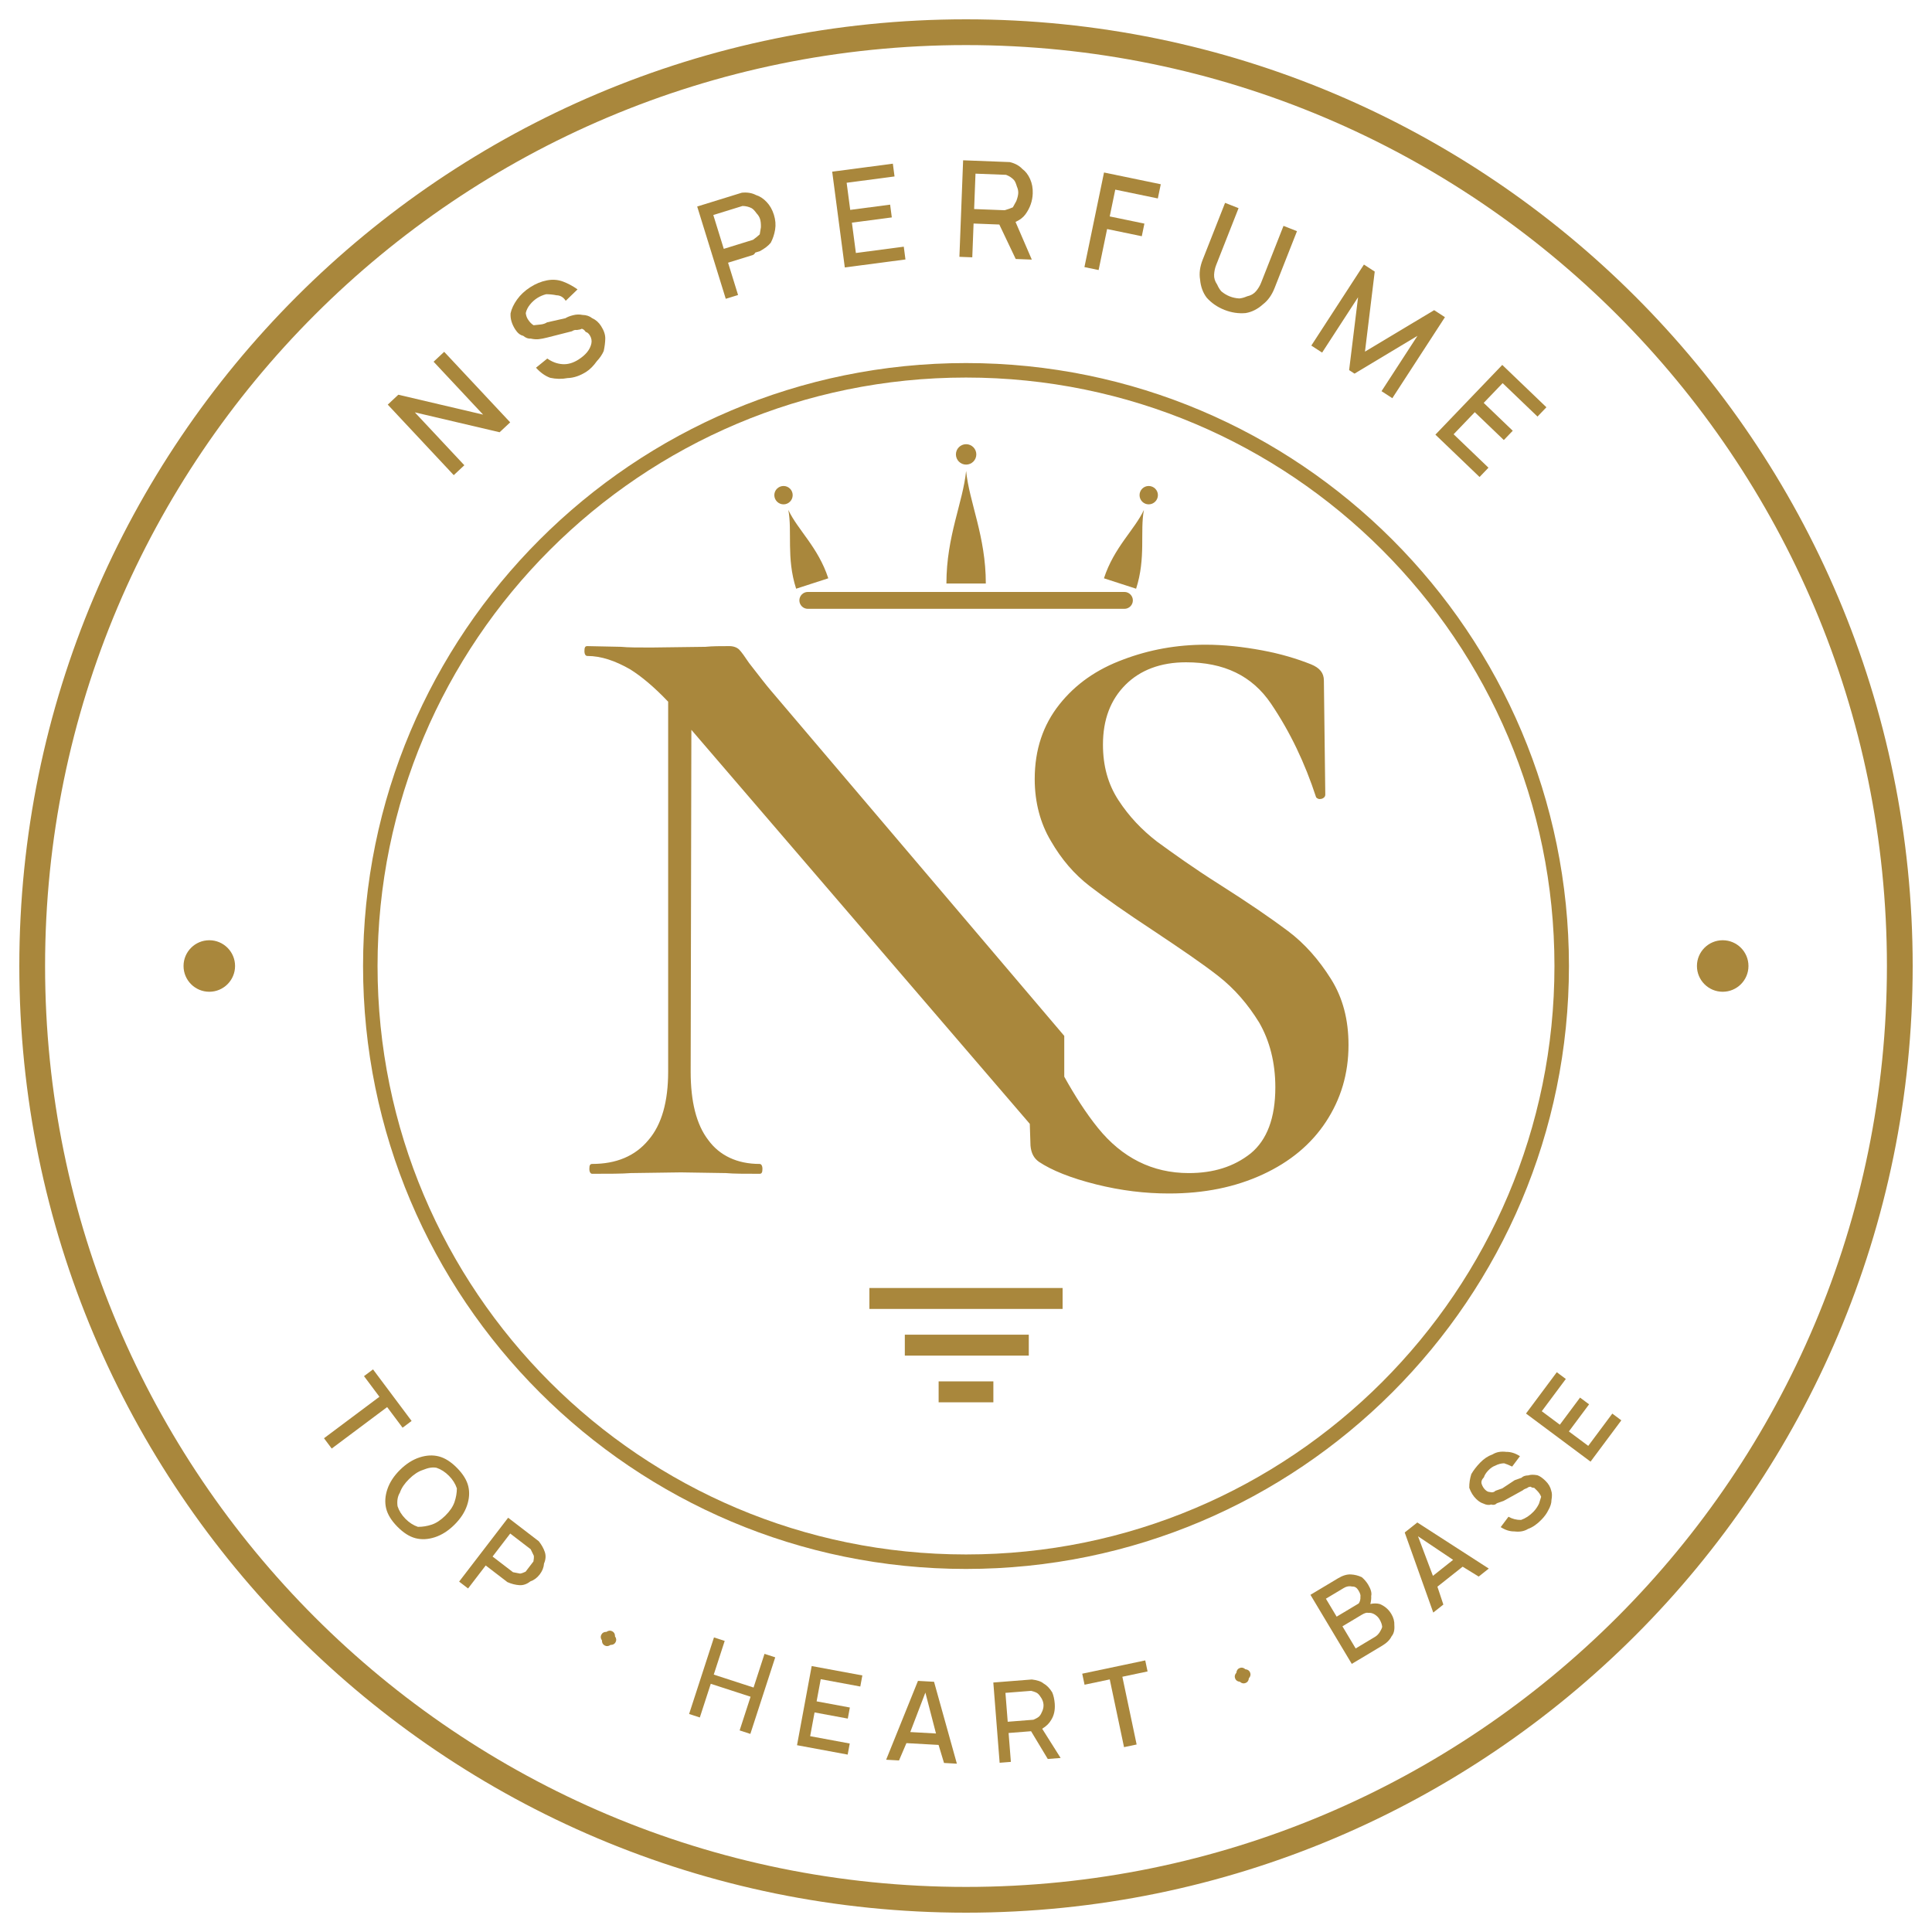
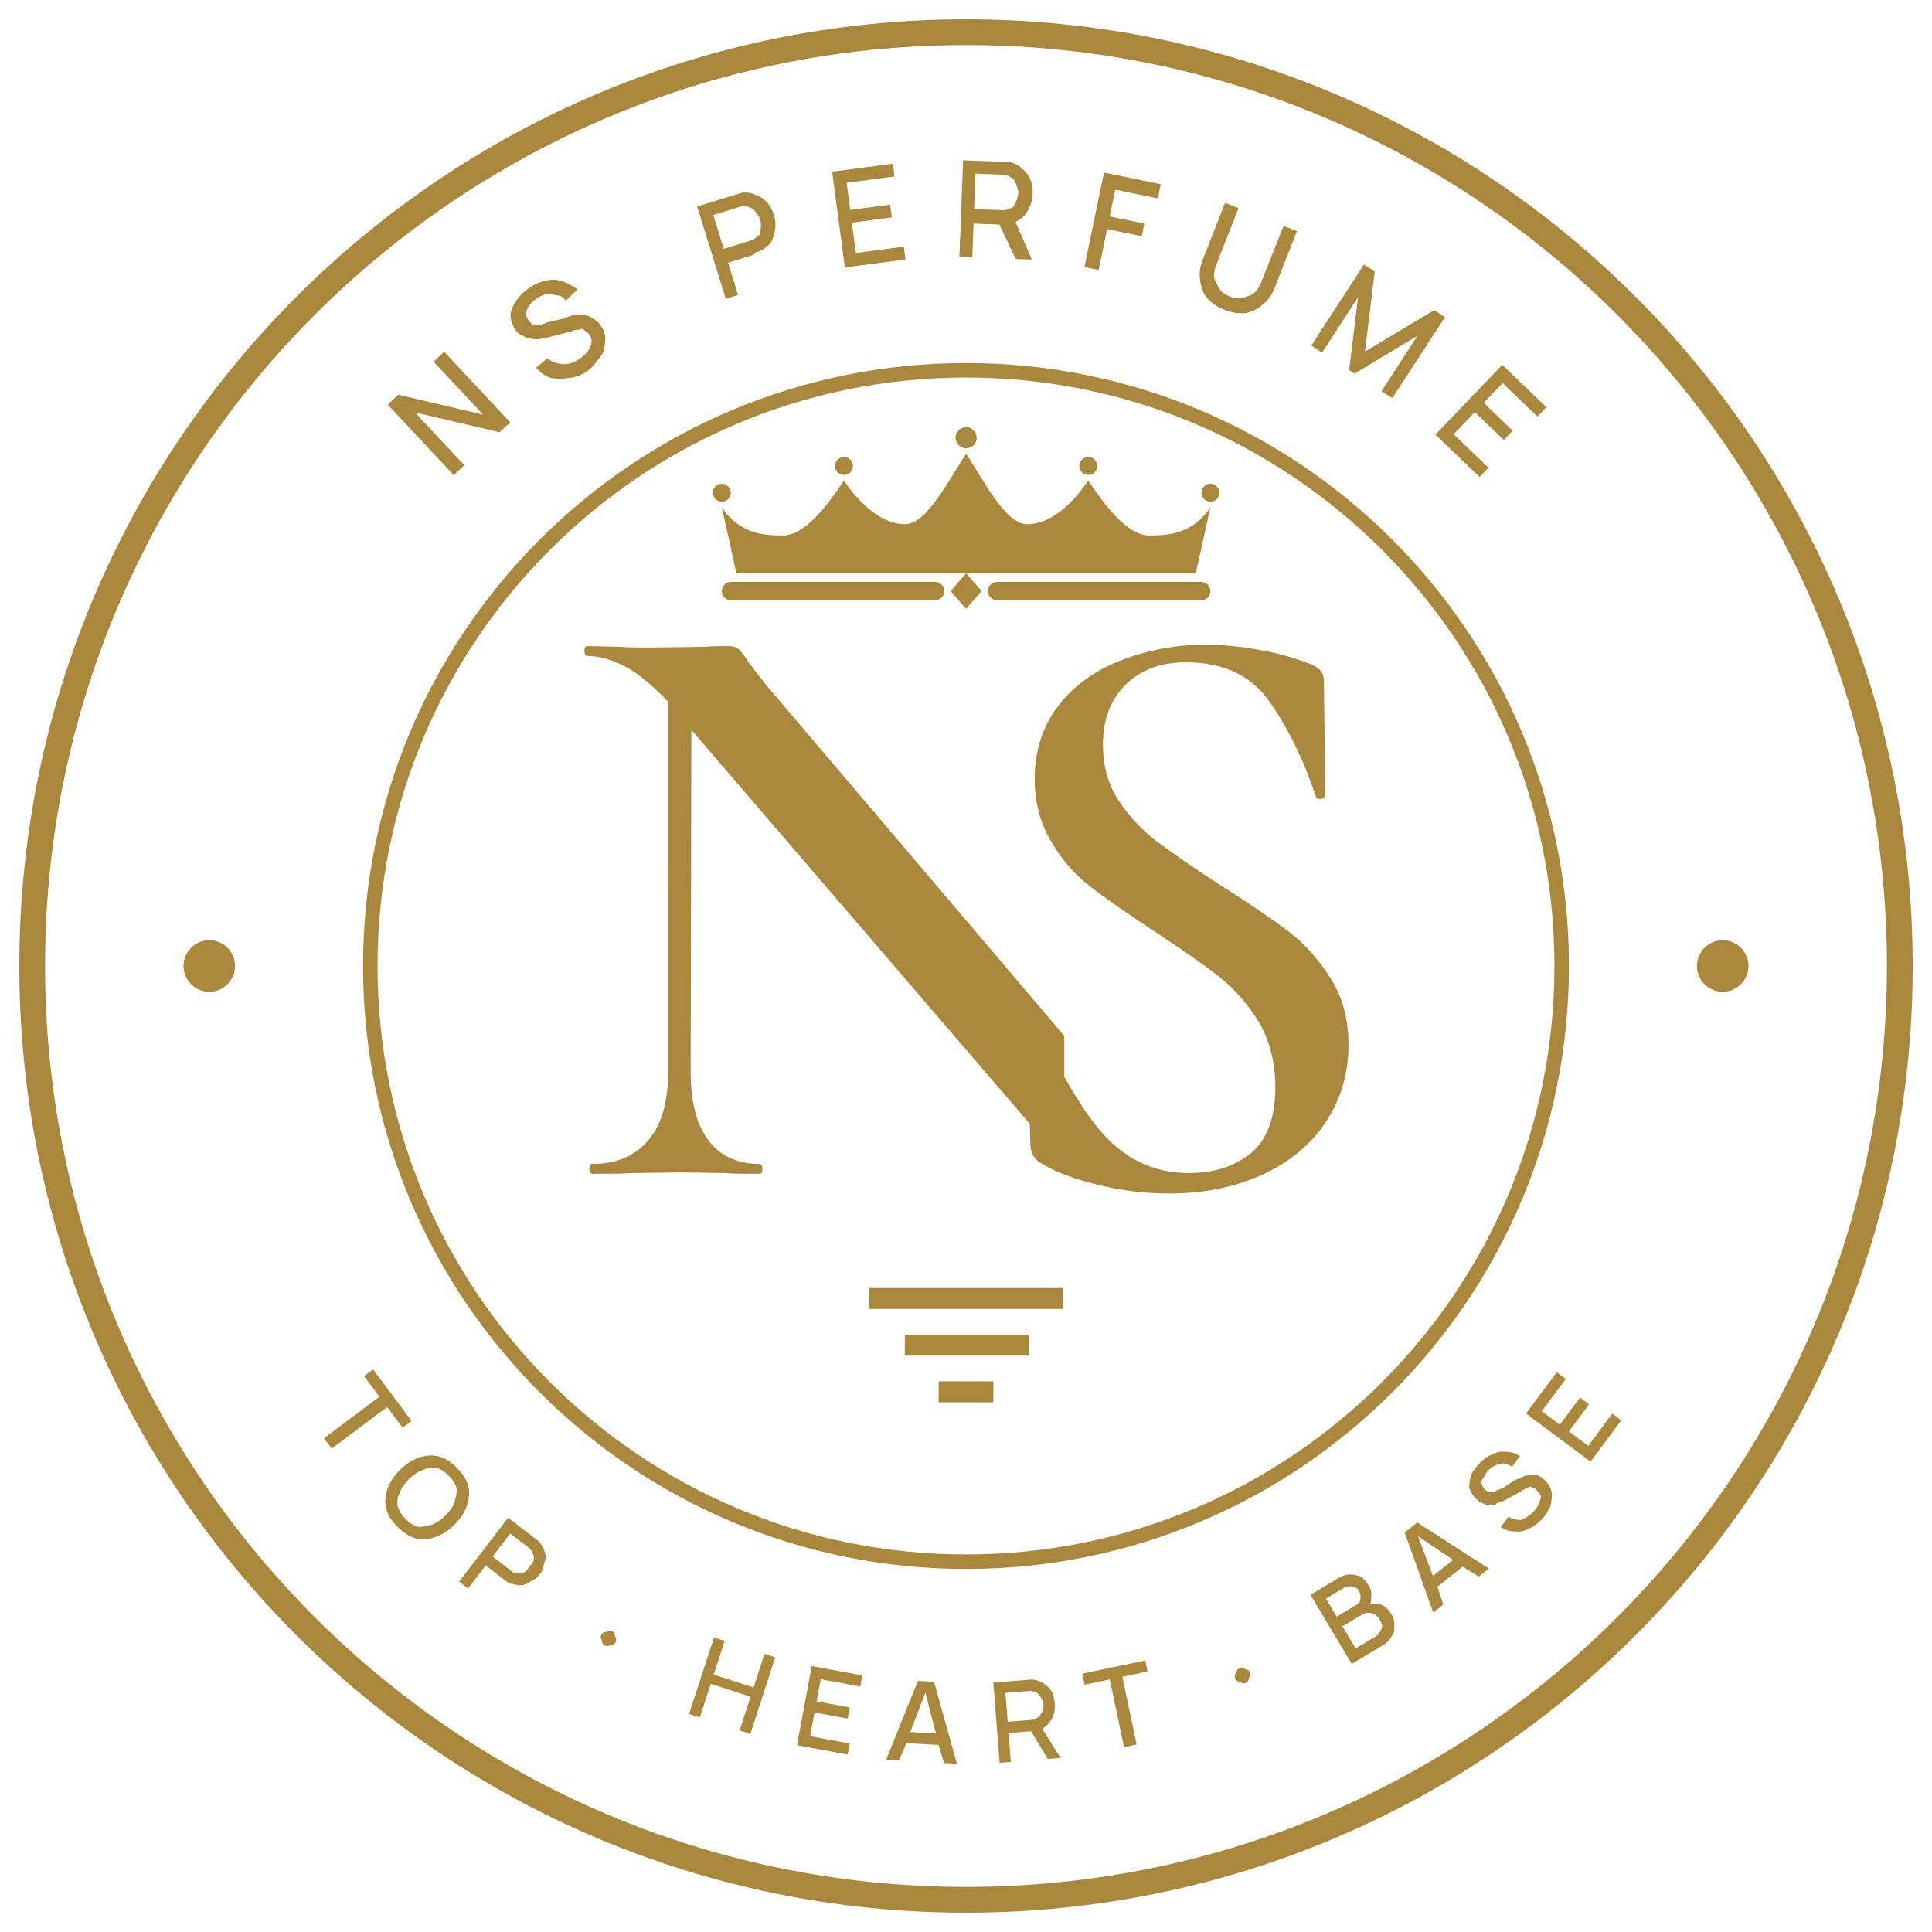
<svg xmlns="http://www.w3.org/2000/svg" viewBox="0 0 120 120" width="120" height="120" role="img" aria-label="NS Perfume">
  <circle cx="60" cy="60" r="58" fill="none" stroke="#A9873C" stroke-width="1.6" />
  <circle cx="60" cy="60" r="37" fill="none" stroke="#A9873C" stroke-width="0.9" />
  <g fill="#A9873C">
    <path d="M58.5 16L57.6 16L57.6 10L58.5 10L61.5 14.5L61.5 10L62.4 10L62.4 16L61.5 16L58.5 11.5L58.5 16Z" transform="rotate(-43.1 60 60)" />
    <path d="M60.1 16.2L60.1 16.2Q59.4 16.2 58.9 15.9Q58.4 15.7 58 15.3Q57.7 14.9 57.6 14.3L57.6 14.3L58.5 14.2Q58.7 14.7 59.1 15Q59.5 15.3 60.1 15.3L60.1 15.3Q60.5 15.3 60.8 15.2Q61.1 15.1 61.3 14.9Q61.5 14.7 61.5 14.4L61.5 14.4Q61.5 14.2 61.4 14.1Q61.4 13.9 61.3 13.8Q61.2 13.8 61 13.7Q60.9 13.6 60.7 13.6L60.7 13.6L59.2 13.1Q58.9 13 58.7 12.9Q58.5 12.8 58.3 12.6Q58.1 12.5 58 12.2Q57.8 12 57.8 11.6L57.8 11.6Q57.8 11 58.1 10.6Q58.4 10.3 58.9 10.1Q59.4 9.9 60 9.9L60 9.9Q60.6 9.9 61.1 10.1Q61.6 10.3 61.9 10.7Q62.2 11.1 62.4 11.6L62.4 11.6L61.4 11.8Q61.4 11.4 61.1 11.2Q60.9 11 60.6 10.8Q60.3 10.7 60 10.7L60 10.7Q59.7 10.7 59.4 10.8Q59.1 10.9 58.9 11.1Q58.8 11.3 58.8 11.5L58.8 11.5Q58.8 11.8 58.9 12Q59.1 12.1 59.3 12.2Q59.5 12.3 59.7 12.3L59.7 12.3L60.8 12.7Q61 12.7 61.3 12.8Q61.6 12.9 61.8 13.1Q62.1 13.3 62.2 13.6Q62.4 13.9 62.4 14.3L62.4 14.3Q62.4 14.8 62.2 15.1Q62 15.4 61.7 15.7Q61.4 15.9 61 16Q60.5 16.2 60.1 16.2Z" transform="rotate(-32.7 60 60)" />
    <path d="M58.8 16L58 16L58 10L60.4 10Q60.5 10 60.6 10Q60.7 10 60.9 10L60.9 10Q61.4 10.1 61.7 10.4Q62 10.6 62.2 11Q62.4 11.4 62.4 11.9L62.4 11.9Q62.4 12.4 62.2 12.8Q62 13.2 61.7 13.5Q61.4 13.7 60.9 13.8L60.9 13.8Q60.7 13.8 60.6 13.8Q60.5 13.9 60.4 13.9L60.4 13.9L58.8 13.9L58.8 16ZM58.8 10.8L58.8 13L60.4 13Q60.4 13 60.6 13Q60.7 13 60.7 13L60.7 13Q61 12.9 61.2 12.8Q61.3 12.6 61.4 12.4Q61.5 12.1 61.5 11.9L61.5 11.9Q61.5 11.7 61.4 11.5Q61.3 11.2 61.2 11.1Q61 10.9 60.7 10.8L60.7 10.8Q60.7 10.8 60.6 10.8Q60.4 10.8 60.4 10.8L60.4 10.8L58.8 10.8Z" transform="rotate(-17.2 60 60)" />
    <path d="M62 16L58.2 16L58.2 10L62 10L62 10.8L59 10.8L59 12.5L61.5 12.5L61.5 13.3L59 13.3L59 15.2L62 15.2L62 16Z" transform="rotate(-7.5 60 60)" />
    <path d="M58.7 16L57.9 16L57.9 10L60.3 10Q60.4 10 60.5 10Q60.6 10 60.8 10L60.8 10Q61.3 10.1 61.6 10.4Q61.9 10.6 62.1 11Q62.3 11.4 62.3 11.9L62.3 11.9Q62.3 12.6 61.9 13.2L61.9 13.2Q61.7 13.5 61.3 13.7L61.3 13.7L62.4 16L61.4 16L60.3 13.9L58.7 13.9L58.7 16ZM58.7 10.8L58.7 13L60.3 13Q60.4 13 60.5 13Q60.6 13 60.6 13L60.6 13Q60.9 12.9 61.1 12.8Q61.2 12.6 61.3 12.4Q61.4 12.1 61.4 11.9Q61.4 11.7 61.3 11.5Q61.2 11.2 61.1 11.1Q60.9 10.9 60.6 10.8L60.6 10.8Q60.6 10.8 60.5 10.8Q60.4 10.8 60.3 10.8L60.3 10.8L58.7 10.8Z" transform="rotate(2.2 60 60)" />
    <path d="M59.3 16L58.4 16L58.4 10L62 10L62 10.9L59.3 10.9L59.3 12.6L61.5 12.6L61.5 13.4L59.3 13.4L59.3 16Z" transform="rotate(11.7 60 60)" />
    <path d="M60 16.2L60 16.2Q59.3 16.2 58.7 15.9Q58.2 15.6 57.9 15Q57.6 14.5 57.6 13.8L57.6 13.8L57.6 10L58.5 10L58.5 13.8Q58.5 14.1 58.6 14.4Q58.7 14.7 59 14.9Q59.2 15.1 59.4 15.2Q59.7 15.3 60 15.3L60 15.3Q60.3 15.3 60.6 15.2Q60.8 15.1 61 14.9Q61.3 14.7 61.4 14.4Q61.5 14.1 61.5 13.8L61.5 13.8L61.5 10L62.4 10L62.4 13.8Q62.4 14.5 62.1 15Q61.8 15.6 61.3 15.9Q60.7 16.2 60 16.2Z" transform="rotate(21.5 60 60)" />
    <path d="M57.8 16L57 16L57 10L57.8 10L60 14.5L62.2 10L63 10L63 16L62.2 16L62.2 11.9L60.2 16L59.8 16L57.8 11.9L57.8 16Z" transform="rotate(33 60 60)" />
    <path d="M62 16L58.2 16L58.2 10L62 10L62 10.8L59 10.8L59 12.5L61.5 12.5L61.5 13.3L59 13.3L59 15.2L62 15.2L62 16Z" transform="rotate(43.8 60 60)" />
    <path d="M60.4 109.5L59.6 109.5L59.6 105.2L58 105.2L58 104.5L62 104.5L62 105.2L60.4 105.2L60.4 109.5Z" transform="rotate(53.2 60 60)" />
    <path d="M60 109.6L60 109.6Q59.2 109.6 58.7 109.3Q58.2 109 57.9 108.4Q57.6 107.8 57.6 107L57.6 107Q57.6 106.2 57.9 105.6Q58.2 105 58.7 104.7Q59.2 104.4 60 104.4L60 104.4Q60.8 104.4 61.3 104.7Q61.8 105 62.1 105.6Q62.4 106.2 62.4 107L62.4 107Q62.4 107.8 62.1 108.4Q61.8 109 61.3 109.3Q60.8 109.6 60 109.6ZM60 108.9L60 108.9Q60.5 108.9 60.9 108.7Q61.2 108.4 61.4 108Q61.6 107.6 61.6 107L61.6 107Q61.6 106.4 61.4 106Q61.2 105.6 60.9 105.3Q60.5 105.1 60 105.1L60 105.1Q59.5 105.1 59.1 105.3Q58.8 105.5 58.6 106Q58.4 106.4 58.4 107L58.4 107Q58.4 107.6 58.6 108Q58.7 108.4 59.1 108.7Q59.5 108.9 60 108.9Z" transform="rotate(45.4 60 60)" />
    <path d="M59 109.5L58.3 109.5L58.3 104.5L60.3 104.5Q60.4 104.5 60.5 104.5Q60.6 104.5 60.7 104.5L60.7 104.5Q61.1 104.6 61.4 104.8Q61.7 105 61.8 105.4Q62 105.7 62 106.1L62 106.1Q62 106.5 61.8 106.8Q61.7 107.2 61.4 107.4Q61.1 107.6 60.7 107.7L60.7 107.7Q60.6 107.7 60.5 107.7Q60.4 107.7 60.3 107.7L60.3 107.7L59 107.7L59 109.5ZM59 105.2L59 107L60.3 107Q60.4 107 60.5 107Q60.5 107 60.6 107L60.6 107Q60.8 106.9 61 106.8Q61.1 106.7 61.2 106.5Q61.2 106.3 61.2 106.1L61.2 106.1Q61.2 105.9 61.2 105.7Q61.1 105.5 61 105.4Q60.8 105.3 60.6 105.2L60.6 105.2Q60.5 105.2 60.5 105.2Q60.4 105.2 60.3 105.2L60.3 105.2L59 105.2Z" transform="rotate(37.5 60 60)" />
    <path d="M60 107.8L60 107.8Q59.8 107.8 59.7 107.6Q59.5 107.5 59.5 107.3L59.5 107.3Q59.5 107.1 59.7 107Q59.8 106.8 60 106.8L60 106.8Q60.2 106.8 60.3 107Q60.5 107.1 60.5 107.3L60.5 107.3Q60.5 107.5 60.3 107.6Q60.2 107.8 60 107.8Z" transform="rotate(28 60 60)" />
    <path d="M58.7 109.5L58 109.5L58 104.5L58.7 104.5L58.7 106.7L61.3 106.7L61.3 104.5L62 104.5L62 109.5L61.3 109.5L61.3 107.3L58.7 107.3L58.7 109.5Z" transform="rotate(18 60 60)" />
    <path d="M61.7 109.5L58.5 109.5L58.5 104.5L61.7 104.5L61.7 105.2L59.2 105.2L59.2 106.6L61.3 106.6L61.3 107.3L59.2 107.3L59.2 108.8L61.7 108.8L61.7 109.5Z" transform="rotate(10.5 60 60)" />
    <path d="M58.6 109.5L57.8 109.5L59.5 104.5L60.5 104.5L62.2 109.5L61.4 109.5L61 108.4L59 108.4L58.6 109.5ZM59.2 107.7L60.8 107.7L60 105.2L59.2 107.7Z" transform="rotate(3.2 60 60)" />
    <path d="M58.9 109.5L58.2 109.5L58.2 104.5L60.3 104.5Q60.3 104.5 60.4 104.5Q60.5 104.5 60.6 104.5L60.6 104.5Q61.1 104.6 61.3 104.8Q61.6 105 61.8 105.4Q61.9 105.7 61.9 106.1L61.9 106.1Q61.9 106.7 61.6 107.1L61.6 107.1Q61.4 107.4 61 107.6L61 107.6L62 109.5L61.2 109.5L60.3 107.7L58.9 107.7L58.9 109.5ZM58.9 105.2L58.9 107L60.2 107Q60.3 107 60.4 107Q60.5 107 60.5 107L60.5 107Q60.8 106.9 60.9 106.8Q61 106.7 61.1 106.5Q61.2 106.3 61.2 106.1Q61.2 105.9 61.1 105.7Q61 105.5 60.9 105.4Q60.8 105.3 60.5 105.2L60.5 105.2Q60.5 105.2 60.4 105.2Q60.3 105.2 60.2 105.2L60.2 105.2L58.9 105.2Z" transform="rotate(-4.5 60 60)" />
    <path d="M60.4 109.5L59.6 109.5L59.6 105.2L58 105.2L58 104.5L62 104.5L62 105.2L60.4 105.2L60.4 109.5Z" transform="rotate(-11.9 60 60)" />
    <path d="M60 107.8L60 107.8Q59.8 107.8 59.7 107.6Q59.5 107.5 59.5 107.3L59.5 107.3Q59.5 107.1 59.7 107Q59.8 106.8 60 106.8L60 106.8Q60.2 106.8 60.3 107Q60.5 107.1 60.5 107.3L60.5 107.3Q60.5 107.5 60.3 107.6Q60.2 107.8 60 107.8Z" transform="rotate(-21.3 60 60)" />
    <path d="M60.5 109.5L58.3 109.5L58.3 104.5L60.3 104.5Q60.8 104.5 61.1 104.7Q61.4 104.9 61.6 105.2Q61.7 105.5 61.7 105.8L61.7 105.8Q61.7 106.3 61.5 106.5L61.5 106.5Q61.4 106.7 61.2 106.9L61.2 106.9Q61.5 107 61.7 107.2L61.7 107.2Q62 107.6 62 108.1L62 108.1Q62 108.5 61.8 108.8Q61.6 109.2 61.3 109.3Q61 109.5 60.5 109.5L60.5 109.5ZM59 107.2L59 108.8L60.4 108.8Q60.6 108.8 60.8 108.7Q61 108.6 61.1 108.5Q61.2 108.3 61.2 108L61.2 108Q61.2 107.8 61.1 107.6Q61 107.4 60.8 107.3Q60.7 107.2 60.4 107.2L60.4 107.2L59 107.2ZM59 105.2L59 106.5L60.3 106.5Q60.5 106.5 60.6 106.5Q60.8 106.4 60.9 106.2Q61 106.1 61 105.8L61 105.8Q61 105.5 60.8 105.4Q60.6 105.2 60.3 105.2L60.3 105.2L59 105.2Z" transform="rotate(-30.9 60 60)" />
    <path d="M58.6 109.5L57.8 109.5L59.5 104.5L60.5 104.5L62.2 109.5L61.4 109.5L61 108.4L59 108.4L58.6 109.5ZM59.2 107.7L60.8 107.7L60 105.2L59.2 107.7Z" transform="rotate(-38.4 60 60)" />
    <path d="M60.1 109.6L60.1 109.6Q59.5 109.6 59.1 109.4Q58.7 109.3 58.4 108.9Q58.1 108.6 58 108.1L58 108.1L58.8 108Q58.9 108.4 59.2 108.7Q59.6 108.9 60.1 108.9L60.1 108.9Q60.4 108.9 60.7 108.8Q60.9 108.7 61.1 108.6Q61.2 108.4 61.2 108.1L61.2 108.1Q61.2 108 61.2 107.9Q61.1 107.8 61.1 107.7Q61 107.6 60.9 107.6Q60.7 107.5 60.6 107.5L60.6 107.5L59.3 107.1Q59.1 107 58.9 106.9Q58.7 106.9 58.6 106.7Q58.4 106.6 58.3 106.3Q58.2 106.1 58.2 105.8L58.2 105.8Q58.2 105.4 58.4 105Q58.7 104.7 59.1 104.5Q59.5 104.4 60 104.4L60 104.4Q60.5 104.4 60.9 104.6Q61.3 104.7 61.6 105.1Q61.9 105.4 62 105.9L62 105.9L61.2 106Q61.1 105.7 61 105.5Q60.8 105.3 60.5 105.2Q60.3 105.1 60 105.1L60 105.1Q59.7 105.1 59.5 105.2Q59.2 105.2 59.1 105.4Q59 105.6 59 105.8L59 105.8Q59 106 59.1 106.1Q59.2 106.3 59.4 106.3Q59.6 106.4 59.8 106.5L59.8 106.5L60.7 106.7Q60.9 106.8 61.1 106.9Q61.3 106.9 61.5 107.1Q61.7 107.2 61.9 107.5Q62 107.7 62 108.1L62 108.1Q62 108.5 61.8 108.8Q61.7 109 61.4 109.2Q61.2 109.4 60.8 109.5Q60.5 109.6 60.1 109.6Z" transform="rotate(-46 60 60)" />
    <path d="M61.7 109.5L58.5 109.5L58.5 104.5L61.7 104.5L61.7 105.2L59.2 105.2L59.2 106.6L61.3 106.6L61.3 107.3L59.2 107.3L59.2 108.8L61.7 108.8L61.7 109.5Z" transform="rotate(-53.3 60 60)" />
  </g>
  <circle cx="13" cy="60" r="1.6" fill="#A9873C" />
  <circle cx="107" cy="60" r="1.6" fill="#A9873C" />
  <path transform="translate(36.3 40) scale(0.437)" d="M15.1,60.8c0,4.2 0.8,7.5 2.5,9.7c1.6,2.2 4.1,3.4 7.3,3.4c0.2,0 0.4,0.2 0.4,0.7c0,0.5 -0.1,0.7 -0.4,0.7c-2.1,0 -3.7,0 -4.8,-0.1l-6.4,-0.1l-7.1,0.1c-1.3,0.1 -3.1,0.1 -5.5,0.1c-0.2,0 -0.4,-0.2 -0.4,-0.7c0,-0.5 0.1,-0.7 0.4,-0.7c3.4,0 6.1,-1.1 8,-3.4c1.9,-2.2 2.8,-5.5 2.8,-9.7v-52.6c-2,-2.1 -3.8,-3.6 -5.4,-4.6c-2.1,-1.2 -4.1,-1.9 -6.1,-1.9c-0.2,0 -0.4,-0.2 -0.4,-0.7c0,-0.5 0.1,-0.7 0.4,-0.7l4.8,0.1c1,0.1 2.4,0.1 4.3,0.1l7.7,-0.1c1,-0.1 2.1,-0.1 3.4,-0.1c0.6,0 1.1,0.2 1.4,0.5c0.3,0.3 0.8,1 1.4,1.9c1.4,1.8 2.4,3.1 3,3.8l41.8,49.2v5.8c1.5,2.7 3.1,5.2 4.8,7.3c3.4,4.2 7.7,6.4 12.9,6.4c3.5,0 6.4,-0.9 8.8,-2.8c2.3,-1.9 3.5,-5 3.5,-9.4c0,-3.5 -0.8,-6.6 -2.3,-9.2c-1.6,-2.6 -3.5,-4.8 -5.8,-6.6c-2.3,-1.8 -5.4,-3.9 -9.3,-6.5c-3.8,-2.5 -6.8,-4.6 -9,-6.3c-2.2,-1.7 -4,-3.8 -5.5,-6.4c-1.5,-2.5 -2.3,-5.5 -2.3,-8.8c0,-4.2 1.2,-7.7 3.5,-10.6c2.3,-2.9 5.3,-5 9.1,-6.4c3.7,-1.4 7.6,-2.1 11.7,-2.1c2.6,0 5.3,0.3 8,0.8c2.7,0.5 5,1.2 7,2c1.2,0.5 1.8,1.2 1.8,2.3l0.2,16.2c0,0.3 -0.2,0.5 -0.5,0.6c-0.4,0.1 -0.6,0 -0.8,-0.2c-1.6,-4.9 -3.7,-9.3 -6.4,-13.3c-2.7,-4 -6.7,-5.9 -12.1,-5.9c-3.6,0 -6.5,1.1 -8.6,3.2c-2.1,2.1 -3.2,4.9 -3.2,8.5c0,3 0.7,5.6 2.2,7.9c1.5,2.3 3.3,4.2 5.5,5.9c2.2,1.6 5.1,3.7 8.9,6.1c4.1,2.6 7.3,4.8 9.7,6.6c2.4,1.8 4.4,4.1 6.1,6.8c1.7,2.7 2.5,5.8 2.5,9.4c0,4.1 -1.1,7.7 -3.2,10.9c-2.1,3.2 -5.1,5.7 -9,7.5c-3.9,1.8 -8.3,2.7 -13.3,2.7c-3.4,0 -6.8,-0.4 -10.4,-1.3c-3.6,-0.9 -6.3,-2 -8.1,-3.2c-0.7,-0.5 -1.1,-1.2 -1.2,-2.3l-0.1,-3.1l-48.1,-56z" fill="#A9873C" />
-   <path id="crown" transform="translate(36.3 27.59) scale(0.437)" d="M51.45 19.8C51.45 13.08 53.8 8.28 54.25 3.8C54.7 8.28 57.05 13.08 57.05 19.8ZM30.09 20.54C28.67 16.15 29.56 12.39 28.98 9.34C30.29 12.15 33.23 14.66 34.66 19.06ZM73.84 19.06C75.27 14.66 78.21 12.15 79.52 9.34C78.94 12.39 79.83 16.15 78.41 20.54ZM31.75 21L76.75 21C77.41 21 77.95 21.54 77.95 22.2C77.95 22.86 77.41 23.4 76.75 23.4L31.75 23.4C31.09 23.4 30.55 22.86 30.55 22.2C30.55 21.54 31.09 21 31.75 21ZM54.25 0C55.05 0 55.7 0.65 55.7 1.45C55.7 2.25 55.05 2.9 54.25 2.9C53.45 2.9 52.8 2.25 52.8 1.45C52.8 0.65 53.45 0 54.25 0ZM28.3 5.94C29.02 5.94 29.6 6.52 29.6 7.24C29.6 7.96 29.02 8.55 28.3 8.55C27.58 8.55 26.99 7.96 26.99 7.24C26.99 6.52 27.58 5.94 28.3 5.94ZM80.2 5.94C80.92 5.94 81.51 6.52 81.51 7.24C81.51 7.96 80.92 8.55 80.2 8.55C79.48 8.55 78.9 7.96 78.9 7.24C78.9 6.52 79.48 5.94 80.2 5.94Z" fill="#A9873C" />
+   <path id="crown" transform="translate(36.3 26.53) scale(0.437)" d="M21.61 20.8L19.53 11.4C21.96 15 25.09 15.4 28.21 15.4C31.33 15.4 34.46 11.2 36.89 7.6C39.32 11.2 42.45 13.8 45.57 13.8C48.69 13.8 51.82 7.4 54.25 3.8C56.68 7.4 59.81 13.8 62.93 13.8C66.05 13.8 69.18 11.2 71.61 7.6C74.04 11.2 77.17 15.4 80.29 15.4C83.41 15.4 86.54 15 88.97 11.4L86.89 20.8ZM20.83 22L49.85 22C50.57 22 51.15 22.58 51.15 23.3C51.15 24.02 50.57 24.6 49.85 24.6L20.83 24.6C20.11 24.6 19.53 24.02 19.53 23.3C19.53 22.58 20.11 22 20.83 22ZM58.65 22L87.67 22C88.39 22 88.97 22.58 88.97 23.3C88.97 24.02 88.39 24.6 87.67 24.6L58.65 24.6C57.93 24.6 57.35 24.02 57.35 23.3C57.35 22.58 57.93 22 58.65 22ZM54.25 20.77L56.45 23.3L54.25 25.83L52.05 23.3ZM19.53 8.05C20.23 8.05 20.81 8.62 20.81 9.32C20.81 10.03 20.23 10.6 19.53 10.6C18.83 10.6 18.26 10.03 18.26 9.32C18.26 8.62 18.83 8.05 19.53 8.05ZM36.89 4.25C37.59 4.25 38.17 4.82 38.17 5.53C38.17 6.23 37.59 6.8 36.89 6.8C36.19 6.8 35.62 6.23 35.62 5.53C35.62 4.82 36.19 4.25 36.89 4.25ZM54.25 0C55.08 0 55.75 0.67 55.75 1.5C55.75 2.33 55.08 3 54.25 3C53.42 3 52.75 2.33 52.75 1.5C52.75 0.67 53.42 0 54.25 0ZM71.61 4.25C72.31 4.25 72.89 4.82 72.89 5.53C72.89 6.23 72.31 6.8 71.61 6.8C70.91 6.8 70.33 6.23 70.33 5.53C70.33 4.82 70.91 4.25 71.61 4.25ZM88.97 8.05C89.67 8.05 90.25 8.62 90.25 9.32C90.25 10.03 89.67 10.6 88.97 10.6C88.27 10.6 87.7 10.03 87.7 9.32C87.7 8.62 88.27 8.05 88.97 8.05Z" fill="#A9873C" />
  <rect x="54" y="80" width="12" height="1.3" fill="#A9873C" />
  <rect x="56.2" y="82.9" width="7.7" height="1.3" fill="#A9873C" />
  <rect x="58.3" y="85.8" width="3.4" height="1.3" fill="#A9873C" />
</svg>
